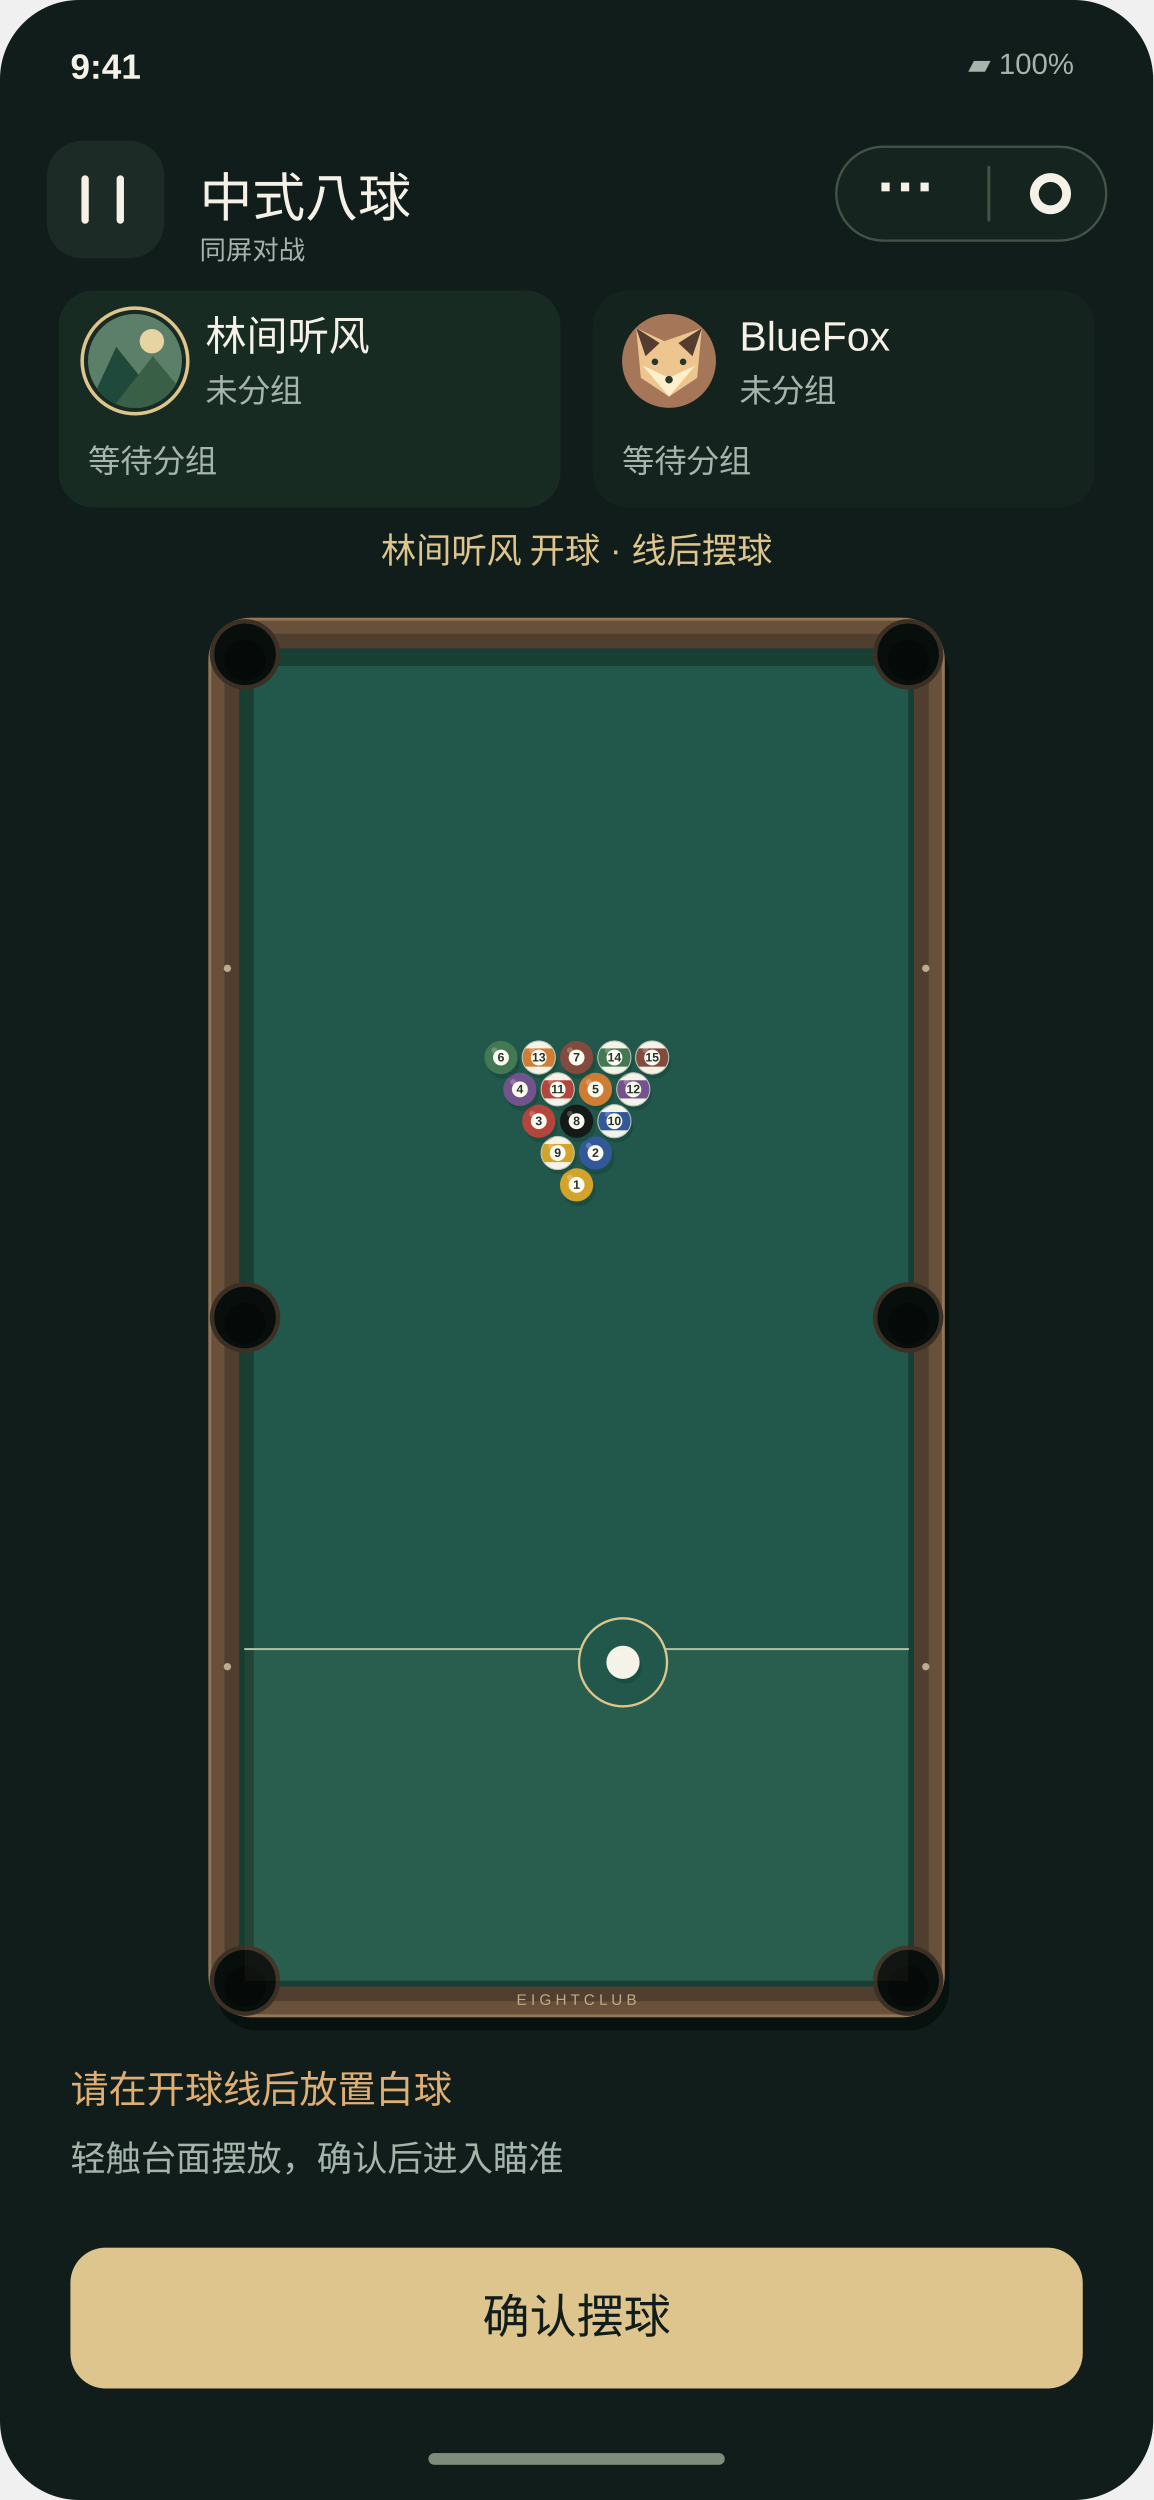
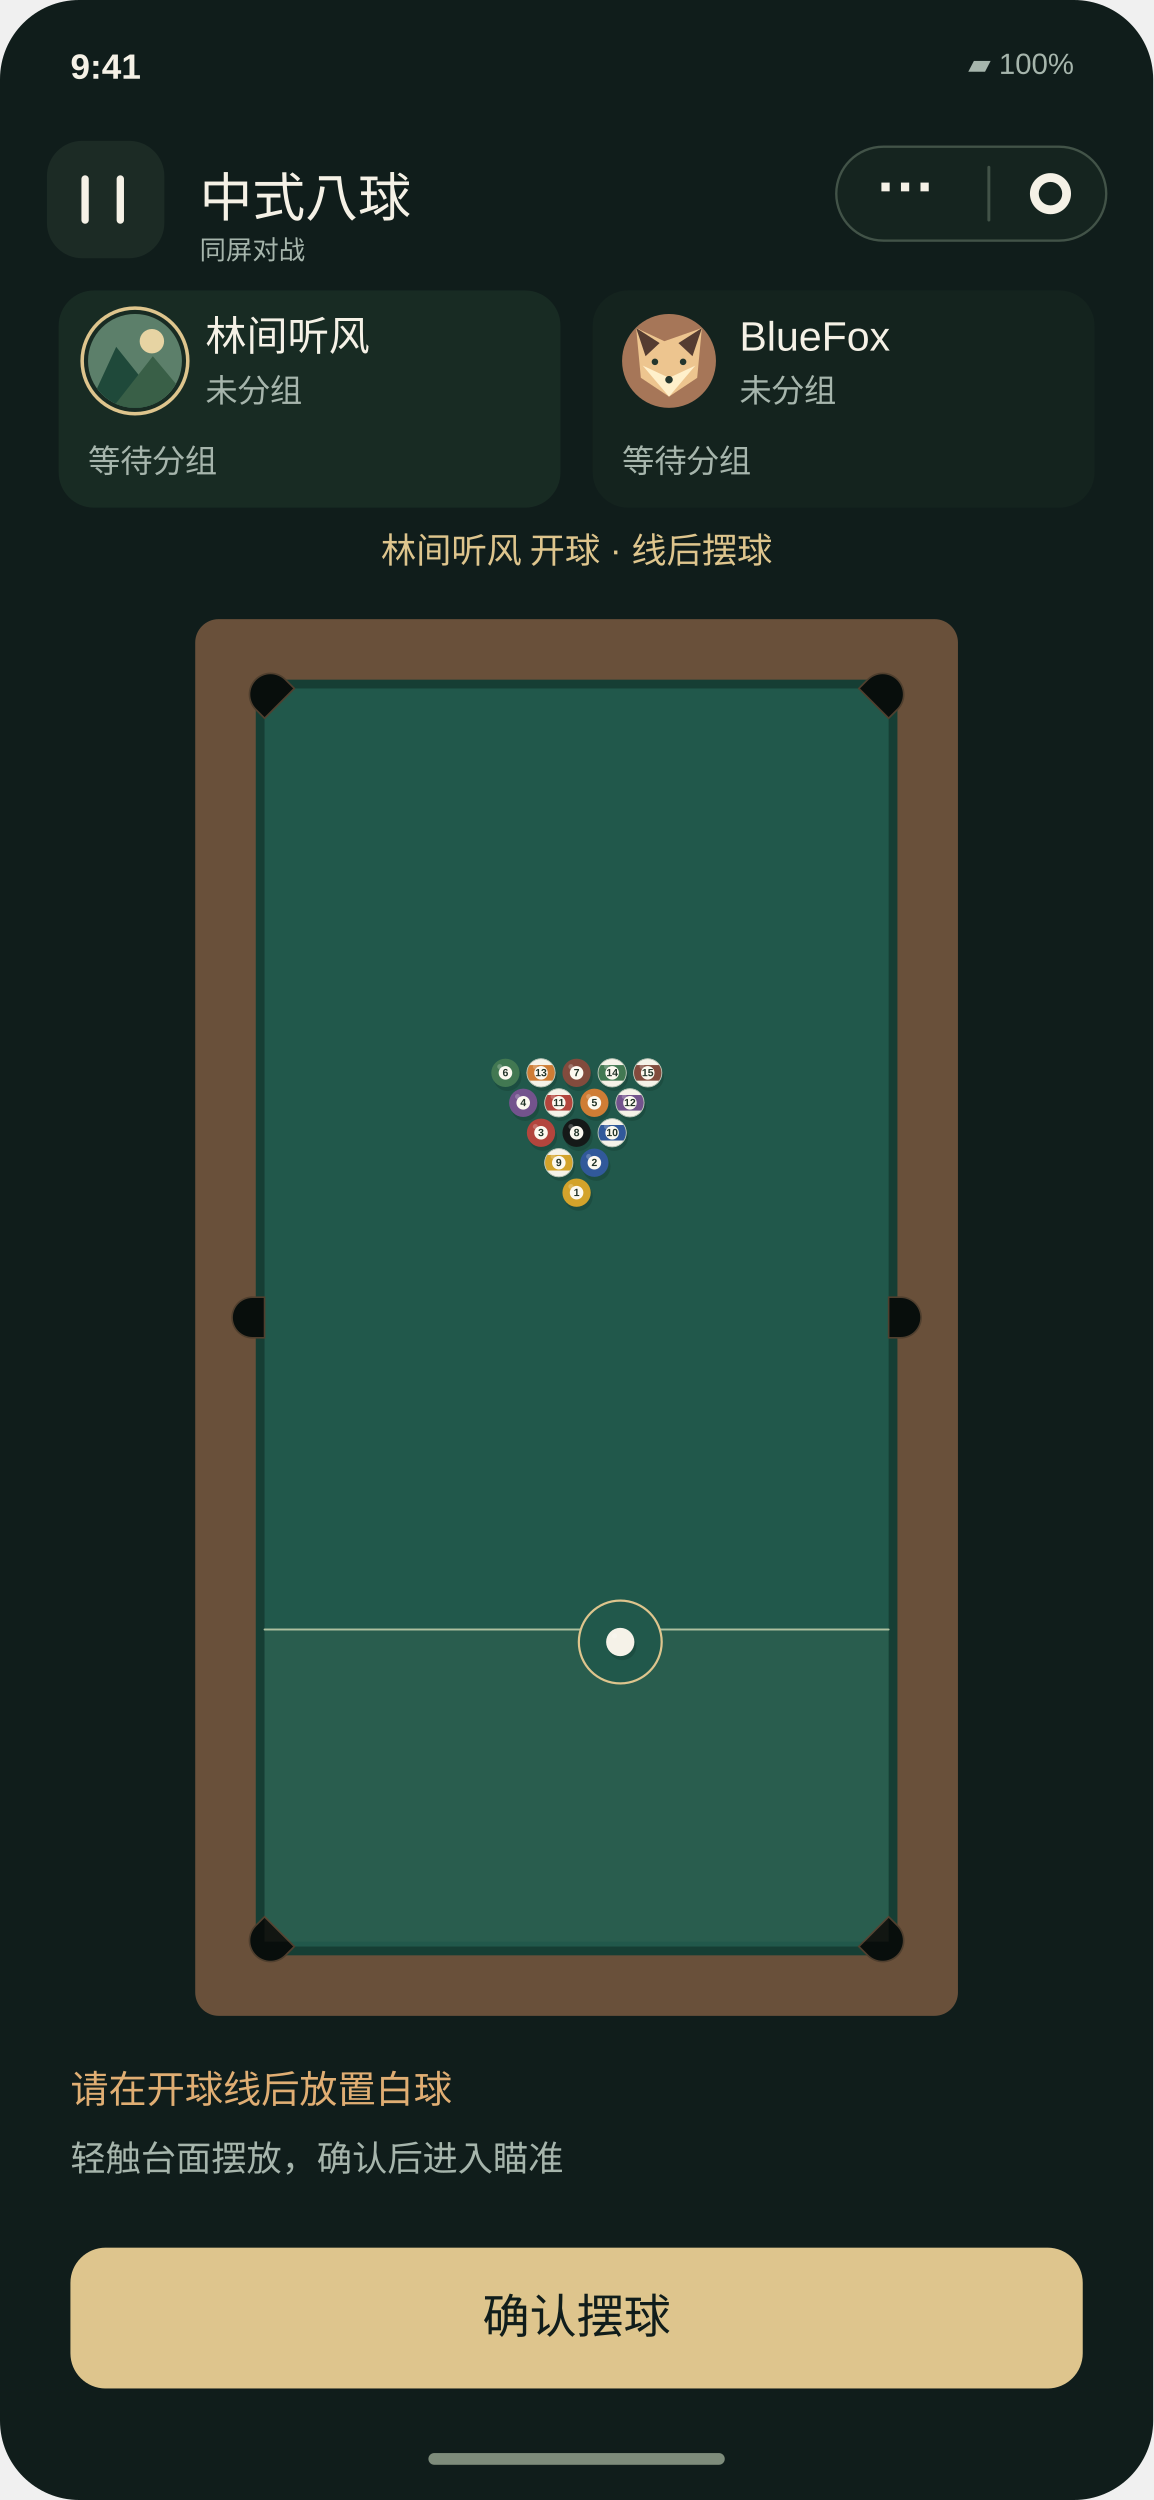
- <svg xmlns="http://www.w3.org/2000/svg" width="393" height="852" viewBox="0 0 393 852">
+ <svg xmlns="http://www.w3.org/2000/svg" width="393" height="852" viewBox="0 0 393 852" data-design-version="1.12" data-pocket-profile="not-finalized">
  <rect x="0" y="0" width="393" height="852" rx="27" fill="#101D1B" stroke="none" stroke-width="1" opacity="1" />
  <text x="24" y="26.84" text-anchor="start" font-family="Arial Unicode MS,PingFang SC,Arial,sans-serif" font-size="12" fill="#F5F1E6" font-weight="700">9:41</text>
  <text x="366" y="25.2" text-anchor="end" font-family="Arial Unicode MS,PingFang SC,Arial,sans-serif" font-size="10" fill="#A6B5AC" font-weight="400">▰  100%</text>
  <rect x="16" y="48" width="40" height="40" rx="12" fill="#1C2B25" stroke="none" stroke-width="1" opacity="1" />
  <line x1="29" y1="61" x2="29" y2="75" stroke="#F5F1E6" stroke-width="2.5" stroke-linecap="round" stroke-linejoin="round" />
  <line x1="41" y1="61" x2="41" y2="75" stroke="#F5F1E6" stroke-width="2.5" stroke-linecap="round" stroke-linejoin="round" />
  <text x="68" y="73.76" text-anchor="start" font-family="Arial Unicode MS,PingFang SC,Arial,sans-serif" font-size="18" fill="#F5F1E6" font-weight="400">中式八球</text>
  <text x="68" y="88.38" text-anchor="start" font-family="Arial Unicode MS,PingFang SC,Arial,sans-serif" font-size="9" fill="#A6B5AC" font-weight="400">同屏对战</text>
  <rect x="285" y="50" width="92" height="32" rx="16" fill="#15241F" stroke="#425348" stroke-width="0.8" opacity="1" />
  <text x="309" y="70.4" text-anchor="middle" font-family="Arial Unicode MS,PingFang SC,Arial,sans-serif" font-size="20" fill="#F5F1E6" font-weight="700">···</text>
  <line x1="337" y1="57" x2="337" y2="75" stroke="#425348" stroke-width="1" stroke-linecap="round" stroke-linejoin="round" />
  <circle cx="358" cy="66" r="7" fill="#F5F1E6" stroke="none" stroke-width="1" opacity="1" />
  <circle cx="358" cy="66" r="4" fill="#15241F" stroke="none" stroke-width="1" opacity="1" />
  <rect x="20" y="99" width="171" height="74" rx="12" fill="#182B23" stroke="none" stroke-width="1" opacity="1" />
  <circle cx="46.0" cy="123.0" r="16.0" fill="#5C7F6A" stroke="none" stroke-width="1" opacity="1" />
  <defs>
    <clipPath id="circleclip15">
      <circle cx="46.0" cy="123.0" r="16.0" />
    </clipPath>
  </defs>
  <g clip-path="url(#circleclip15)">
    <circle cx="51.76" cy="116.28" r="4.16" fill="#E7D4A3" stroke="none" stroke-width="1" opacity="1" />
    <polygon points="30,139 39.6,118.2 56.24,139" fill="#1F493A" />
    <polygon points="38.32,139 52.08,121.4 66.8,139" fill="#395F47" />
  </g>
  <circle cx="46.0" cy="123.0" r="18.0" fill="none" stroke="#DEC58D" stroke-width="1.2" />
  <text x="70" y="119.48" text-anchor="start" font-family="Arial Unicode MS,PingFang SC,Arial,sans-serif" font-size="14" fill="#F5F1E6" font-weight="400">林间听风</text>
  <text x="70" y="137.02" text-anchor="start" font-family="Arial Unicode MS,PingFang SC,Arial,sans-serif" font-size="11" fill="#A6B5AC" font-weight="400">未分组</text>
  <text x="30" y="161.02" text-anchor="start" font-family="Arial Unicode MS,PingFang SC,Arial,sans-serif" font-size="11" fill="#A6B5AC" font-weight="400">等待分组</text>
  <rect x="202" y="99" width="171" height="74" rx="12" fill="#14231E" stroke="none" stroke-width="1" opacity="1" />
  <circle cx="228.0" cy="123.0" r="16.0" fill="#A67658" stroke="none" stroke-width="1" opacity="1" />
  <defs>
    <clipPath id="circleclip26">
      <circle cx="228.0" cy="123.0" r="16.0" />
    </clipPath>
  </defs>
  <g clip-path="url(#circleclip26)">
    <polygon points="216.8,111.8 226.4,116.28 239.2,111.8 237.6,128.76 228.0,135.16 218.4,128.76" fill="#EDC58F" />
    <polygon points="216.8,111.8 224.8,116.92 220.0,121.4" fill="#553C31" />
    <polygon points="239.2,111.8 231.2,116.92 236.0,121.4" fill="#553C31" />
    <polygon points="219.04,124.6 228.0,128.76 236.96,124.6 228.0,135.16" fill="#FFF0CB" />
    <circle cx="223.2" cy="123.32" r="1.12" fill="#24362D" stroke="none" stroke-width="1" opacity="1" />
    <circle cx="232.8" cy="123.32" r="1.12" fill="#24362D" stroke="none" stroke-width="1" opacity="1" />
    <circle cx="228.0" cy="129.4" r="1.28" fill="#24362D" stroke="none" stroke-width="1" opacity="1" />
  </g>
  <text x="252" y="119.48" text-anchor="start" font-family="Arial Unicode MS,PingFang SC,Arial,sans-serif" font-size="14" fill="#F5F1E6" font-weight="400">BlueFox</text>
  <text x="252" y="137.02" text-anchor="start" font-family="Arial Unicode MS,PingFang SC,Arial,sans-serif" font-size="11" fill="#A6B5AC" font-weight="400">未分组</text>
  <text x="212" y="161.02" text-anchor="start" font-family="Arial Unicode MS,PingFang SC,Arial,sans-serif" font-size="11" fill="#A6B5AC" font-weight="400">等待分组</text>
  <text x="196.5" y="191.84" text-anchor="middle" font-family="Arial Unicode MS,PingFang SC,Arial,sans-serif" font-size="12" fill="#DEC58D" font-weight="400">林间听风 开球 · 线后摆球</text>
-   <rect x="73.5" y="216" width="250" height="476" rx="14" fill="#07110D" stroke="none" stroke-width="1" opacity="1" />
-   <rect x="71.5" y="211" width="250" height="476" rx="14" fill="#69503A" stroke="#927657" stroke-width="1" opacity="1" />
-   <rect x="76.5" y="216" width="240" height="466" rx="10" fill="#503F2E" stroke="none" stroke-width="1" opacity="1" />
-   <rect x="81.5" y="221" width="230" height="456" rx="6" fill="#163E34" stroke="none" stroke-width="1" opacity="1" />
-   <rect x="83.5" y="223" width="226" height="452" rx="0" fill="#21584B" stroke="none" stroke-width="1" opacity="1" />
-   <rect x="83.5" y="223" width="226" height="4" rx="0" fill="#193F32" stroke="none" stroke-width="1" opacity="1" />
-   <rect x="83.5" y="223" width="3" height="452" rx="0" fill="#193F32" stroke="none" stroke-width="1" opacity="1" />
-   <circle cx="77.5" cy="330" r="1.25" fill="#BAAC8C" stroke="none" stroke-width="1" opacity="1" />
-   <circle cx="77.5" cy="568" r="1.25" fill="#BAAC8C" stroke="none" stroke-width="1" opacity="1" />
-   <circle cx="315.5" cy="330" r="1.25" fill="#BAAC8C" stroke="none" stroke-width="1" opacity="1" />
-   <circle cx="315.5" cy="568" r="1.25" fill="#BAAC8C" stroke="none" stroke-width="1" opacity="1" />
-   <text x="196.5" y="683.264" text-anchor="middle" font-family="Arial Unicode MS,PingFang SC,Arial,sans-serif" font-size="5.2" fill="#C0AB86" font-weight="400">E I G H T   C L U B</text>
-   <circle cx="83.5" cy="223" r="12" fill="#3C3024" stroke="none" stroke-width="1" opacity="1" />
-   <circle cx="83.5" cy="223" r="10.5" fill="#080E0C" stroke="none" stroke-width="1" opacity="1" />
-   <circle cx="83.5" cy="225" r="7" fill="#050907" stroke="none" stroke-width="1" opacity="1" />
-   <circle cx="309.5" cy="223" r="12" fill="#3C3024" stroke="none" stroke-width="1" opacity="1" />
-   <circle cx="309.5" cy="223" r="10.5" fill="#080E0C" stroke="none" stroke-width="1" opacity="1" />
-   <circle cx="309.5" cy="225" r="7" fill="#050907" stroke="none" stroke-width="1" opacity="1" />
-   <circle cx="83.5" cy="449.0" r="12" fill="#3C3024" stroke="none" stroke-width="1" opacity="1" />
-   <circle cx="83.5" cy="449.0" r="10.5" fill="#080E0C" stroke="none" stroke-width="1" opacity="1" />
-   <circle cx="83.5" cy="451.0" r="7" fill="#050907" stroke="none" stroke-width="1" opacity="1" />
-   <circle cx="309.5" cy="449.0" r="12" fill="#3C3024" stroke="none" stroke-width="1" opacity="1" />
-   <circle cx="309.5" cy="449.0" r="10.5" fill="#080E0C" stroke="none" stroke-width="1" opacity="1" />
-   <circle cx="309.5" cy="451.0" r="7" fill="#050907" stroke="none" stroke-width="1" opacity="1" />
-   <circle cx="83.5" cy="675" r="12" fill="#3C3024" stroke="none" stroke-width="1" opacity="1" />
-   <circle cx="83.5" cy="675" r="10.5" fill="#080E0C" stroke="none" stroke-width="1" opacity="1" />
-   <circle cx="83.5" cy="677" r="7" fill="#050907" stroke="none" stroke-width="1" opacity="1" />
-   <circle cx="309.5" cy="675" r="12" fill="#3C3024" stroke="none" stroke-width="1" opacity="1" />
-   <circle cx="309.5" cy="675" r="10.5" fill="#080E0C" stroke="none" stroke-width="1" opacity="1" />
-   <circle cx="309.5" cy="677" r="7" fill="#050907" stroke="none" stroke-width="1" opacity="1" />
-   <line x1="83.5" y1="562.0" x2="309.5" y2="562.0" stroke="#ADC1A0" stroke-width="0.7" stroke-linecap="round" stroke-linejoin="round" />
-   <rect x="83.5" y="562.0" width="226" height="113.0" rx="0" fill="#DEC58D" stroke="none" stroke-width="1" opacity="0.05" />
-   <circle cx="197.3" cy="405.4" r="5.65" fill="#09261B" stroke="none" stroke-width="1" opacity="0.22" />
-   <circle cx="196.5" cy="403.8" r="5.65" fill="#D3A32B" stroke="none" stroke-width="1" opacity="1" />
-   <circle cx="196.5" cy="403.8" r="2.712" fill="#FCF9F0" stroke="none" stroke-width="1" opacity="1" />
-   <text x="196.5" y="405.138" text-anchor="middle" font-family="Arial Unicode MS,PingFang SC,Arial,sans-serif" font-size="4.181" fill="#223328" font-weight="700">1</text>
-   <circle cx="194.24" cy="401.314" r="1.017" fill="#FFFFFF" stroke="none" stroke-width="1" opacity="0.22" />
-   <circle cx="190.859" cy="394.552" r="5.65" fill="#09261B" stroke="none" stroke-width="1" opacity="0.22" />
-   <circle cx="190.059" cy="392.952" r="5.65" fill="#F5F2E8" stroke="none" stroke-width="1" opacity="1" />
-   <defs>
-     <clipPath id="circleclip78">
-       <circle cx="190.059" cy="392.952" r="5.65" />
-     </clipPath>
-   </defs>
-   <g clip-path="url(#circleclip78)">
-     <polygon points="184.126,389.844 195.992,389.844 195.992,396.06 184.126,396.06" fill="#D3A32B" />
-   </g>
-   <circle cx="190.059" cy="392.952" r="5.65" fill="none" stroke="#B9C3B5" stroke-width="0.35" />
-   <circle cx="190.059" cy="392.952" r="2.712" fill="#FCF9F0" stroke="none" stroke-width="1" opacity="1" />
-   <text x="190.059" y="394.29" text-anchor="middle" font-family="Arial Unicode MS,PingFang SC,Arial,sans-serif" font-size="4.181" fill="#223328" font-weight="700">9</text>
-   <circle cx="187.799" cy="390.466" r="1.017" fill="#FFFFFF" stroke="none" stroke-width="1" opacity="0.22" />
-   <circle cx="203.741" cy="394.552" r="5.65" fill="#09261B" stroke="none" stroke-width="1" opacity="0.22" />
-   <circle cx="202.941" cy="392.952" r="5.65" fill="#31599A" stroke="none" stroke-width="1" opacity="1" />
-   <circle cx="202.941" cy="392.952" r="2.712" fill="#FCF9F0" stroke="none" stroke-width="1" opacity="1" />
-   <text x="202.941" y="394.29" text-anchor="middle" font-family="Arial Unicode MS,PingFang SC,Arial,sans-serif" font-size="4.181" fill="#223328" font-weight="700">2</text>
-   <circle cx="200.681" cy="390.466" r="1.017" fill="#FFFFFF" stroke="none" stroke-width="1" opacity="0.22" />
-   <circle cx="184.418" cy="383.704" r="5.65" fill="#09261B" stroke="none" stroke-width="1" opacity="0.22" />
-   <circle cx="183.618" cy="382.104" r="5.65" fill="#B3453D" stroke="none" stroke-width="1" opacity="1" />
-   <circle cx="183.618" cy="382.104" r="2.712" fill="#FCF9F0" stroke="none" stroke-width="1" opacity="1" />
-   <text x="183.618" y="383.442" text-anchor="middle" font-family="Arial Unicode MS,PingFang SC,Arial,sans-serif" font-size="4.181" fill="#223328" font-weight="700">3</text>
-   <circle cx="181.358" cy="379.618" r="1.017" fill="#FFFFFF" stroke="none" stroke-width="1" opacity="0.22" />
-   <circle cx="197.3" cy="383.704" r="5.65" fill="#09261B" stroke="none" stroke-width="1" opacity="0.22" />
-   <circle cx="196.5" cy="382.104" r="5.65" fill="#151918" stroke="none" stroke-width="1" opacity="1" />
-   <circle cx="196.5" cy="382.104" r="2.712" fill="#FCF9F0" stroke="none" stroke-width="1" opacity="1" />
-   <text x="196.5" y="383.442" text-anchor="middle" font-family="Arial Unicode MS,PingFang SC,Arial,sans-serif" font-size="4.181" fill="#223328" font-weight="700">8</text>
-   <circle cx="194.24" cy="379.618" r="1.017" fill="#FFFFFF" stroke="none" stroke-width="1" opacity="0.22" />
-   <circle cx="210.182" cy="383.704" r="5.65" fill="#09261B" stroke="none" stroke-width="1" opacity="0.22" />
-   <circle cx="209.382" cy="382.104" r="5.65" fill="#F5F2E8" stroke="none" stroke-width="1" opacity="1" />
-   <defs>
-     <clipPath id="circleclip102">
-       <circle cx="209.382" cy="382.104" r="5.65" />
-     </clipPath>
-   </defs>
-   <g clip-path="url(#circleclip102)">
-     <polygon points="203.45,378.997 215.315,378.997 215.315,385.212 203.45,385.212" fill="#31599A" />
-   </g>
-   <circle cx="209.382" cy="382.104" r="5.65" fill="none" stroke="#B9C3B5" stroke-width="0.35" />
-   <circle cx="209.382" cy="382.104" r="2.712" fill="#FCF9F0" stroke="none" stroke-width="1" opacity="1" />
-   <text x="209.382" y="383.442" text-anchor="middle" font-family="Arial Unicode MS,PingFang SC,Arial,sans-serif" font-size="4.181" fill="#223328" font-weight="700">10</text>
-   <circle cx="207.122" cy="379.618" r="1.017" fill="#FFFFFF" stroke="none" stroke-width="1" opacity="0.22" />
-   <circle cx="177.977" cy="372.856" r="5.65" fill="#09261B" stroke="none" stroke-width="1" opacity="0.22" />
-   <circle cx="177.177" cy="371.256" r="5.65" fill="#73538D" stroke="none" stroke-width="1" opacity="1" />
-   <circle cx="177.177" cy="371.256" r="2.712" fill="#FCF9F0" stroke="none" stroke-width="1" opacity="1" />
-   <text x="177.177" y="372.594" text-anchor="middle" font-family="Arial Unicode MS,PingFang SC,Arial,sans-serif" font-size="4.181" fill="#223328" font-weight="700">4</text>
-   <circle cx="174.917" cy="368.77" r="1.017" fill="#FFFFFF" stroke="none" stroke-width="1" opacity="0.22" />
-   <circle cx="190.859" cy="372.856" r="5.65" fill="#09261B" stroke="none" stroke-width="1" opacity="0.22" />
-   <circle cx="190.059" cy="371.256" r="5.65" fill="#F5F2E8" stroke="none" stroke-width="1" opacity="1" />
-   <defs>
-     <clipPath id="circleclip116">
-       <circle cx="190.059" cy="371.256" r="5.65" />
-     </clipPath>
-   </defs>
-   <g clip-path="url(#circleclip116)">
-     <polygon points="184.126,368.148 195.992,368.148 195.992,374.363 184.126,374.363" fill="#B3453D" />
-   </g>
-   <circle cx="190.059" cy="371.256" r="5.65" fill="none" stroke="#B9C3B5" stroke-width="0.35" />
-   <circle cx="190.059" cy="371.256" r="2.712" fill="#FCF9F0" stroke="none" stroke-width="1" opacity="1" />
-   <text x="190.059" y="372.594" text-anchor="middle" font-family="Arial Unicode MS,PingFang SC,Arial,sans-serif" font-size="4.181" fill="#223328" font-weight="700">11</text>
-   <circle cx="187.799" cy="368.77" r="1.017" fill="#FFFFFF" stroke="none" stroke-width="1" opacity="0.22" />
-   <circle cx="203.741" cy="372.856" r="5.65" fill="#09261B" stroke="none" stroke-width="1" opacity="0.22" />
-   <circle cx="202.941" cy="371.256" r="5.65" fill="#CF7D35" stroke="none" stroke-width="1" opacity="1" />
-   <circle cx="202.941" cy="371.256" r="2.712" fill="#FCF9F0" stroke="none" stroke-width="1" opacity="1" />
-   <text x="202.941" y="372.594" text-anchor="middle" font-family="Arial Unicode MS,PingFang SC,Arial,sans-serif" font-size="4.181" fill="#223328" font-weight="700">5</text>
-   <circle cx="200.681" cy="368.77" r="1.017" fill="#FFFFFF" stroke="none" stroke-width="1" opacity="0.22" />
-   <circle cx="216.623" cy="372.856" r="5.65" fill="#09261B" stroke="none" stroke-width="1" opacity="0.22" />
-   <circle cx="215.823" cy="371.256" r="5.65" fill="#F5F2E8" stroke="none" stroke-width="1" opacity="1" />
-   <defs>
-     <clipPath id="circleclip130">
-       <circle cx="215.823" cy="371.256" r="5.65" />
-     </clipPath>
-   </defs>
-   <g clip-path="url(#circleclip130)">
-     <polygon points="209.891,368.148 221.756,368.148 221.756,374.363 209.891,374.363" fill="#73538D" />
-   </g>
-   <circle cx="215.823" cy="371.256" r="5.65" fill="none" stroke="#B9C3B5" stroke-width="0.35" />
-   <circle cx="215.823" cy="371.256" r="2.712" fill="#FCF9F0" stroke="none" stroke-width="1" opacity="1" />
-   <text x="215.823" y="372.594" text-anchor="middle" font-family="Arial Unicode MS,PingFang SC,Arial,sans-serif" font-size="4.181" fill="#223328" font-weight="700">12</text>
-   <circle cx="213.563" cy="368.77" r="1.017" fill="#FFFFFF" stroke="none" stroke-width="1" opacity="0.22" />
-   <circle cx="171.536" cy="362.008" r="5.65" fill="#09261B" stroke="none" stroke-width="1" opacity="0.22" />
-   <circle cx="170.736" cy="360.408" r="5.65" fill="#427852" stroke="none" stroke-width="1" opacity="1" />
-   <circle cx="170.736" cy="360.408" r="2.712" fill="#FCF9F0" stroke="none" stroke-width="1" opacity="1" />
-   <text x="170.736" y="361.746" text-anchor="middle" font-family="Arial Unicode MS,PingFang SC,Arial,sans-serif" font-size="4.181" fill="#223328" font-weight="700">6</text>
-   <circle cx="168.476" cy="357.922" r="1.017" fill="#FFFFFF" stroke="none" stroke-width="1" opacity="0.22" />
-   <circle cx="184.418" cy="362.008" r="5.65" fill="#09261B" stroke="none" stroke-width="1" opacity="0.22" />
-   <circle cx="183.618" cy="360.408" r="5.65" fill="#F5F2E8" stroke="none" stroke-width="1" opacity="1" />
-   <defs>
-     <clipPath id="circleclip144">
-       <circle cx="183.618" cy="360.408" r="5.65" />
-     </clipPath>
-   </defs>
-   <g clip-path="url(#circleclip144)">
-     <polygon points="177.685,357.3 189.55,357.3 189.55,363.516 177.685,363.516" fill="#CF7D35" />
-   </g>
-   <circle cx="183.618" cy="360.408" r="5.65" fill="none" stroke="#B9C3B5" stroke-width="0.35" />
-   <circle cx="183.618" cy="360.408" r="2.712" fill="#FCF9F0" stroke="none" stroke-width="1" opacity="1" />
-   <text x="183.618" y="361.746" text-anchor="middle" font-family="Arial Unicode MS,PingFang SC,Arial,sans-serif" font-size="4.181" fill="#223328" font-weight="700">13</text>
-   <circle cx="181.358" cy="357.922" r="1.017" fill="#FFFFFF" stroke="none" stroke-width="1" opacity="0.22" />
-   <circle cx="197.3" cy="362.008" r="5.65" fill="#09261B" stroke="none" stroke-width="1" opacity="0.22" />
-   <circle cx="196.5" cy="360.408" r="5.65" fill="#824B3D" stroke="none" stroke-width="1" opacity="1" />
-   <circle cx="196.5" cy="360.408" r="2.712" fill="#FCF9F0" stroke="none" stroke-width="1" opacity="1" />
-   <text x="196.5" y="361.746" text-anchor="middle" font-family="Arial Unicode MS,PingFang SC,Arial,sans-serif" font-size="4.181" fill="#223328" font-weight="700">7</text>
-   <circle cx="194.24" cy="357.922" r="1.017" fill="#FFFFFF" stroke="none" stroke-width="1" opacity="0.22" />
-   <circle cx="210.182" cy="362.008" r="5.65" fill="#09261B" stroke="none" stroke-width="1" opacity="0.22" />
-   <circle cx="209.382" cy="360.408" r="5.65" fill="#F5F2E8" stroke="none" stroke-width="1" opacity="1" />
-   <defs>
-     <clipPath id="circleclip158">
-       <circle cx="209.382" cy="360.408" r="5.65" />
-     </clipPath>
-   </defs>
-   <g clip-path="url(#circleclip158)">
-     <polygon points="203.45,357.3 215.315,357.3 215.315,363.516 203.45,363.516" fill="#427852" />
-   </g>
-   <circle cx="209.382" cy="360.408" r="5.65" fill="none" stroke="#B9C3B5" stroke-width="0.35" />
-   <circle cx="209.382" cy="360.408" r="2.712" fill="#FCF9F0" stroke="none" stroke-width="1" opacity="1" />
-   <text x="209.382" y="361.746" text-anchor="middle" font-family="Arial Unicode MS,PingFang SC,Arial,sans-serif" font-size="4.181" fill="#223328" font-weight="700">14</text>
-   <circle cx="207.122" cy="357.922" r="1.017" fill="#FFFFFF" stroke="none" stroke-width="1" opacity="0.22" />
-   <circle cx="223.064" cy="362.008" r="5.65" fill="#09261B" stroke="none" stroke-width="1" opacity="0.22" />
-   <circle cx="222.264" cy="360.408" r="5.65" fill="#F5F2E8" stroke="none" stroke-width="1" opacity="1" />
-   <defs>
-     <clipPath id="circleclip167">
-       <circle cx="222.264" cy="360.408" r="5.65" />
-     </clipPath>
-   </defs>
-   <g clip-path="url(#circleclip167)">
-     <polygon points="216.332,357.3 228.197,357.3 228.197,363.516 216.332,363.516" fill="#824B3D" />
-   </g>
-   <circle cx="222.264" cy="360.408" r="5.65" fill="none" stroke="#B9C3B5" stroke-width="0.35" />
-   <circle cx="222.264" cy="360.408" r="2.712" fill="#FCF9F0" stroke="none" stroke-width="1" opacity="1" />
-   <text x="222.264" y="361.746" text-anchor="middle" font-family="Arial Unicode MS,PingFang SC,Arial,sans-serif" font-size="4.181" fill="#223328" font-weight="700">15</text>
-   <circle cx="220.004" cy="357.922" r="1.017" fill="#FFFFFF" stroke="none" stroke-width="1" opacity="0.22" />
-   <circle cx="212.32" cy="566.52" r="15" fill="#21584B" stroke="#DEC58D" stroke-width="0.8" opacity="1" />
-   <circle cx="213.12" cy="568.12" r="5.65" fill="#09261B" stroke="none" stroke-width="1" opacity="0.22" />
-   <circle cx="212.32" cy="566.52" r="5.65" fill="#F5F2E8" stroke="none" stroke-width="1" opacity="1" />
-   <circle cx="210.06" cy="564.034" r="1.017" fill="#FFFFFF" stroke="none" stroke-width="1" opacity="0.22" />
+   <g data-table-reference="JOY Q8 Pro" data-pocket-status="candidate-mouth-width-unverified-rear-profile">
+     <rect x="66.528" y="211.0" width="259.943" height="476.0" rx="8" fill="#69503A" />
+     <rect x="87.16" y="231.631" width="218.681" height="434.738" rx="3" fill="#163E34" />
+     <rect x="90.16" y="234.631" width="212.681" height="428.738" fill="#21584B" />
+     <path data-role="pocket-visual-prototype" d="M 100.305,234.631 L 97.261,231.588 L 96.74,231.115 L 96.174,230.695 L 95.57,230.334 L 94.934,230.033 L 94.271,229.795 L 93.588,229.624 L 92.892,229.521 L 92.189,229.486 L 91.485,229.521 L 90.789,229.624 L 90.106,229.795 L 89.443,230.033 L 88.807,230.334 L 88.203,230.695 L 87.638,231.115 L 87.116,231.588 L 86.643,232.109 L 86.224,232.675 L 85.862,233.279 L 85.561,233.915 L 85.324,234.578 L 85.153,235.261 L 85.049,235.957 L 85.015,236.66 L 85.049,237.363 L 85.153,238.06 L 85.324,238.743 L 85.561,239.406 L 85.862,240.042 L 86.224,240.646 L 86.643,241.211 L 87.116,241.733 L 90.16,244.776 Z" fill="#080E0C" stroke="#503F2E" stroke-width="0.574" />
+     <path data-role="pocket-visual-prototype" d="M 90.16,442.079 L 86.007,442.079 L 85.329,442.113 L 84.657,442.212 L 83.998,442.377 L 83.359,442.606 L 82.745,442.897 L 82.162,443.246 L 81.617,443.65 L 81.114,444.106 L 80.658,444.61 L 80.253,445.155 L 79.904,445.738 L 79.613,446.352 L 79.385,446.991 L 79.22,447.65 L 79.12,448.322 L 79.087,449 L 79.12,449.678 L 79.22,450.35 L 79.385,451.009 L 79.613,451.648 L 79.904,452.262 L 80.253,452.845 L 80.658,453.39 L 81.114,453.894 L 81.617,454.35 L 82.162,454.754 L 82.745,455.103 L 83.359,455.394 L 83.998,455.623 L 84.657,455.788 L 85.329,455.887 L 86.007,455.921 L 90.16,455.921 Z" fill="#080E0C" stroke="#503F2E" stroke-width="0.554" />
+     <path data-role="pocket-visual-prototype" d="M 90.16,653.224 L 87.116,656.267 L 86.643,656.789 L 86.224,657.354 L 85.862,657.958 L 85.561,658.594 L 85.324,659.257 L 85.153,659.94 L 85.049,660.637 L 85.015,661.34 L 85.049,662.043 L 85.153,662.739 L 85.324,663.422 L 85.561,664.085 L 85.862,664.721 L 86.224,665.325 L 86.643,665.891 L 87.116,666.412 L 87.638,666.885 L 88.203,667.305 L 88.807,667.666 L 89.443,667.967 L 90.106,668.205 L 90.789,668.376 L 91.485,668.479 L 92.189,668.514 L 92.892,668.479 L 93.588,668.376 L 94.271,668.205 L 94.934,667.967 L 95.57,667.666 L 96.174,667.305 L 96.74,666.885 L 97.261,666.412 L 100.305,663.369 Z" fill="#080E0C" stroke="#503F2E" stroke-width="0.574" />
+     <path data-role="pocket-visual-prototype" d="M 302.84,244.776 L 305.884,241.733 L 306.357,241.211 L 306.776,240.646 L 307.138,240.042 L 307.439,239.406 L 307.676,238.743 L 307.847,238.06 L 307.951,237.363 L 307.985,236.66 L 307.951,235.957 L 307.847,235.261 L 307.676,234.578 L 307.439,233.915 L 307.138,233.279 L 306.776,232.675 L 306.357,232.109 L 305.884,231.588 L 305.362,231.115 L 304.797,230.695 L 304.193,230.334 L 303.557,230.033 L 302.894,229.795 L 302.211,229.624 L 301.515,229.521 L 300.811,229.486 L 300.108,229.521 L 299.412,229.624 L 298.729,229.795 L 298.066,230.033 L 297.43,230.334 L 296.826,230.695 L 296.26,231.115 L 295.739,231.588 L 292.695,234.631 Z" fill="#080E0C" stroke="#503F2E" stroke-width="0.574" />
+     <path data-role="pocket-visual-prototype" d="M 302.84,455.921 L 306.993,455.921 L 307.671,455.887 L 308.343,455.788 L 309.002,455.623 L 309.641,455.394 L 310.255,455.103 L 310.838,454.754 L 311.383,454.35 L 311.886,453.894 L 312.342,453.39 L 312.747,452.845 L 313.096,452.262 L 313.387,451.648 L 313.615,451.009 L 313.78,450.35 L 313.88,449.678 L 313.913,449 L 313.88,448.322 L 313.78,447.65 L 313.615,446.991 L 313.387,446.352 L 313.096,445.738 L 312.747,445.155 L 312.342,444.61 L 311.886,444.106 L 311.383,443.65 L 310.838,443.246 L 310.255,442.897 L 309.641,442.606 L 309.002,442.377 L 308.343,442.212 L 307.671,442.113 L 306.993,442.079 L 302.84,442.079 Z" fill="#080E0C" stroke="#503F2E" stroke-width="0.554" />
+     <path data-role="pocket-visual-prototype" d="M 292.695,663.369 L 295.739,666.412 L 296.26,666.885 L 296.826,667.305 L 297.43,667.666 L 298.066,667.967 L 298.729,668.205 L 299.412,668.376 L 300.108,668.479 L 300.811,668.514 L 301.515,668.479 L 302.211,668.376 L 302.894,668.205 L 303.557,667.967 L 304.193,667.666 L 304.797,667.305 L 305.362,666.885 L 305.884,666.412 L 306.357,665.891 L 306.776,665.325 L 307.138,664.721 L 307.439,664.085 L 307.676,663.422 L 307.847,662.739 L 307.951,662.043 L 307.985,661.34 L 307.951,660.637 L 307.847,659.94 L 307.676,659.257 L 307.439,658.594 L 307.138,657.958 L 306.776,657.354 L 306.357,656.789 L 305.884,656.267 L 302.84,653.224 Z" fill="#080E0C" stroke="#503F2E" stroke-width="0.574" />
+   </g>
+   <g transform="translate(11.58059 26.4615) scale(0.9410657)" data-role="state-composition-not-metrology">
+     <line x1="83.5" y1="562.0" x2="309.5" y2="562.0" stroke="#ADC1A0" stroke-width="0.7" stroke-linecap="round" stroke-linejoin="round" />
+     <rect x="83.5" y="562.0" width="226" height="113.0" rx="0" fill="#DEC58D" stroke="none" stroke-width="1" opacity="0.05" />
+     <g transform="translate(18.24643 37.49571) scale(0.9071429)" data-role="physical-ball-scale">
+       <circle cx="197.3" cy="405.4" r="5.65" fill="#09261B" stroke="none" stroke-width="1" opacity="0.22" />
+       <circle cx="196.5" cy="403.8" r="5.65" fill="#D3A32B" stroke="none" stroke-width="1" opacity="1" />
+       <circle cx="196.5" cy="403.8" r="2.712" fill="#FCF9F0" stroke="none" stroke-width="1" opacity="1" />
+       <text x="196.5" y="405.138" text-anchor="middle" font-family="Arial Unicode MS,PingFang SC,Arial,sans-serif" font-size="4.181" fill="#223328" font-weight="700">1</text>
+       <circle cx="194.24" cy="401.314" r="1.017" fill="#FFFFFF" stroke="none" stroke-width="1" opacity="0.22" />
+     </g>
+     <g transform="translate(17.64834 36.4884) scale(0.9071429)" data-role="physical-ball-scale">
+       <circle cx="190.859" cy="394.552" r="5.65" fill="#09261B" stroke="none" stroke-width="1" opacity="0.22" />
+       <circle cx="190.059" cy="392.952" r="5.65" fill="#F5F2E8" stroke="none" stroke-width="1" opacity="1" />
+       <defs>
+         <clipPath id="circleclip78">
+           <circle cx="190.059" cy="392.952" r="5.65" />
+         </clipPath>
+       </defs>
+       <g clip-path="url(#circleclip78)">
+         <polygon points="184.126,389.844 195.992,389.844 195.992,396.06 184.126,396.06" fill="#D3A32B" />
+       </g>
+       <circle cx="190.059" cy="392.952" r="5.65" fill="none" stroke="#B9C3B5" stroke-width="0.35" />
+       <circle cx="190.059" cy="392.952" r="2.712" fill="#FCF9F0" stroke="none" stroke-width="1" opacity="1" />
+       <text x="190.059" y="394.29" text-anchor="middle" font-family="Arial Unicode MS,PingFang SC,Arial,sans-serif" font-size="4.181" fill="#223328" font-weight="700">9</text>
+       <circle cx="187.799" cy="390.466" r="1.017" fill="#FFFFFF" stroke="none" stroke-width="1" opacity="0.22" />
+     </g>
+     <g transform="translate(18.84452 36.4884) scale(0.9071429)" data-role="physical-ball-scale">
+       <circle cx="203.741" cy="394.552" r="5.65" fill="#09261B" stroke="none" stroke-width="1" opacity="0.22" />
+       <circle cx="202.941" cy="392.952" r="5.65" fill="#31599A" stroke="none" stroke-width="1" opacity="1" />
+       <circle cx="202.941" cy="392.952" r="2.712" fill="#FCF9F0" stroke="none" stroke-width="1" opacity="1" />
+       <text x="202.941" y="394.29" text-anchor="middle" font-family="Arial Unicode MS,PingFang SC,Arial,sans-serif" font-size="4.181" fill="#223328" font-weight="700">2</text>
+       <circle cx="200.681" cy="390.466" r="1.017" fill="#FFFFFF" stroke="none" stroke-width="1" opacity="0.22" />
+     </g>
+     <g transform="translate(17.05024 35.48109) scale(0.9071429)" data-role="physical-ball-scale">
+       <circle cx="184.418" cy="383.704" r="5.65" fill="#09261B" stroke="none" stroke-width="1" opacity="0.22" />
+       <circle cx="183.618" cy="382.104" r="5.65" fill="#B3453D" stroke="none" stroke-width="1" opacity="1" />
+       <circle cx="183.618" cy="382.104" r="2.712" fill="#FCF9F0" stroke="none" stroke-width="1" opacity="1" />
+       <text x="183.618" y="383.442" text-anchor="middle" font-family="Arial Unicode MS,PingFang SC,Arial,sans-serif" font-size="4.181" fill="#223328" font-weight="700">3</text>
+       <circle cx="181.358" cy="379.618" r="1.017" fill="#FFFFFF" stroke="none" stroke-width="1" opacity="0.22" />
+     </g>
+     <g transform="translate(18.24643 35.48109) scale(0.9071429)" data-role="physical-ball-scale">
+       <circle cx="197.3" cy="383.704" r="5.65" fill="#09261B" stroke="none" stroke-width="1" opacity="0.22" />
+       <circle cx="196.5" cy="382.104" r="5.65" fill="#151918" stroke="none" stroke-width="1" opacity="1" />
+       <circle cx="196.5" cy="382.104" r="2.712" fill="#FCF9F0" stroke="none" stroke-width="1" opacity="1" />
+       <text x="196.5" y="383.442" text-anchor="middle" font-family="Arial Unicode MS,PingFang SC,Arial,sans-serif" font-size="4.181" fill="#223328" font-weight="700">8</text>
+       <circle cx="194.24" cy="379.618" r="1.017" fill="#FFFFFF" stroke="none" stroke-width="1" opacity="0.22" />
+     </g>
+     <g transform="translate(19.44261 35.48109) scale(0.9071429)" data-role="physical-ball-scale">
+       <circle cx="210.182" cy="383.704" r="5.65" fill="#09261B" stroke="none" stroke-width="1" opacity="0.22" />
+       <circle cx="209.382" cy="382.104" r="5.65" fill="#F5F2E8" stroke="none" stroke-width="1" opacity="1" />
+       <defs>
+         <clipPath id="circleclip102">
+           <circle cx="209.382" cy="382.104" r="5.65" />
+         </clipPath>
+       </defs>
+       <g clip-path="url(#circleclip102)">
+         <polygon points="203.45,378.997 215.315,378.997 215.315,385.212 203.45,385.212" fill="#31599A" />
+       </g>
+       <circle cx="209.382" cy="382.104" r="5.65" fill="none" stroke="#B9C3B5" stroke-width="0.35" />
+       <circle cx="209.382" cy="382.104" r="2.712" fill="#FCF9F0" stroke="none" stroke-width="1" opacity="1" />
+       <text x="209.382" y="383.442" text-anchor="middle" font-family="Arial Unicode MS,PingFang SC,Arial,sans-serif" font-size="4.181" fill="#223328" font-weight="700">10</text>
+       <circle cx="207.122" cy="379.618" r="1.017" fill="#FFFFFF" stroke="none" stroke-width="1" opacity="0.22" />
+     </g>
+     <g transform="translate(16.45215 34.47377) scale(0.9071429)" data-role="physical-ball-scale">
+       <circle cx="177.977" cy="372.856" r="5.65" fill="#09261B" stroke="none" stroke-width="1" opacity="0.22" />
+       <circle cx="177.177" cy="371.256" r="5.65" fill="#73538D" stroke="none" stroke-width="1" opacity="1" />
+       <circle cx="177.177" cy="371.256" r="2.712" fill="#FCF9F0" stroke="none" stroke-width="1" opacity="1" />
+       <text x="177.177" y="372.594" text-anchor="middle" font-family="Arial Unicode MS,PingFang SC,Arial,sans-serif" font-size="4.181" fill="#223328" font-weight="700">4</text>
+       <circle cx="174.917" cy="368.77" r="1.017" fill="#FFFFFF" stroke="none" stroke-width="1" opacity="0.22" />
+     </g>
+     <g transform="translate(17.64834 34.47377) scale(0.9071429)" data-role="physical-ball-scale">
+       <circle cx="190.859" cy="372.856" r="5.65" fill="#09261B" stroke="none" stroke-width="1" opacity="0.22" />
+       <circle cx="190.059" cy="371.256" r="5.65" fill="#F5F2E8" stroke="none" stroke-width="1" opacity="1" />
+       <defs>
+         <clipPath id="circleclip116">
+           <circle cx="190.059" cy="371.256" r="5.65" />
+         </clipPath>
+       </defs>
+       <g clip-path="url(#circleclip116)">
+         <polygon points="184.126,368.148 195.992,368.148 195.992,374.363 184.126,374.363" fill="#B3453D" />
+       </g>
+       <circle cx="190.059" cy="371.256" r="5.65" fill="none" stroke="#B9C3B5" stroke-width="0.35" />
+       <circle cx="190.059" cy="371.256" r="2.712" fill="#FCF9F0" stroke="none" stroke-width="1" opacity="1" />
+       <text x="190.059" y="372.594" text-anchor="middle" font-family="Arial Unicode MS,PingFang SC,Arial,sans-serif" font-size="4.181" fill="#223328" font-weight="700">11</text>
+       <circle cx="187.799" cy="368.77" r="1.017" fill="#FFFFFF" stroke="none" stroke-width="1" opacity="0.22" />
+     </g>
+     <g transform="translate(18.84452 34.47377) scale(0.9071429)" data-role="physical-ball-scale">
+       <circle cx="203.741" cy="372.856" r="5.65" fill="#09261B" stroke="none" stroke-width="1" opacity="0.22" />
+       <circle cx="202.941" cy="371.256" r="5.65" fill="#CF7D35" stroke="none" stroke-width="1" opacity="1" />
+       <circle cx="202.941" cy="371.256" r="2.712" fill="#FCF9F0" stroke="none" stroke-width="1" opacity="1" />
+       <text x="202.941" y="372.594" text-anchor="middle" font-family="Arial Unicode MS,PingFang SC,Arial,sans-serif" font-size="4.181" fill="#223328" font-weight="700">5</text>
+       <circle cx="200.681" cy="368.77" r="1.017" fill="#FFFFFF" stroke="none" stroke-width="1" opacity="0.22" />
+     </g>
+     <g transform="translate(20.04071 34.47377) scale(0.9071429)" data-role="physical-ball-scale">
+       <circle cx="216.623" cy="372.856" r="5.65" fill="#09261B" stroke="none" stroke-width="1" opacity="0.22" />
+       <circle cx="215.823" cy="371.256" r="5.65" fill="#F5F2E8" stroke="none" stroke-width="1" opacity="1" />
+       <defs>
+         <clipPath id="circleclip130">
+           <circle cx="215.823" cy="371.256" r="5.65" />
+         </clipPath>
+       </defs>
+       <g clip-path="url(#circleclip130)">
+         <polygon points="209.891,368.148 221.756,368.148 221.756,374.363 209.891,374.363" fill="#73538D" />
+       </g>
+       <circle cx="215.823" cy="371.256" r="5.65" fill="none" stroke="#B9C3B5" stroke-width="0.35" />
+       <circle cx="215.823" cy="371.256" r="2.712" fill="#FCF9F0" stroke="none" stroke-width="1" opacity="1" />
+       <text x="215.823" y="372.594" text-anchor="middle" font-family="Arial Unicode MS,PingFang SC,Arial,sans-serif" font-size="4.181" fill="#223328" font-weight="700">12</text>
+       <circle cx="213.563" cy="368.77" r="1.017" fill="#FFFFFF" stroke="none" stroke-width="1" opacity="0.22" />
+     </g>
+     <g transform="translate(15.85406 33.46646) scale(0.9071429)" data-role="physical-ball-scale">
+       <circle cx="171.536" cy="362.008" r="5.65" fill="#09261B" stroke="none" stroke-width="1" opacity="0.22" />
+       <circle cx="170.736" cy="360.408" r="5.65" fill="#427852" stroke="none" stroke-width="1" opacity="1" />
+       <circle cx="170.736" cy="360.408" r="2.712" fill="#FCF9F0" stroke="none" stroke-width="1" opacity="1" />
+       <text x="170.736" y="361.746" text-anchor="middle" font-family="Arial Unicode MS,PingFang SC,Arial,sans-serif" font-size="4.181" fill="#223328" font-weight="700">6</text>
+       <circle cx="168.476" cy="357.922" r="1.017" fill="#FFFFFF" stroke="none" stroke-width="1" opacity="0.22" />
+     </g>
+     <g transform="translate(17.05024 33.46646) scale(0.9071429)" data-role="physical-ball-scale">
+       <circle cx="184.418" cy="362.008" r="5.65" fill="#09261B" stroke="none" stroke-width="1" opacity="0.22" />
+       <circle cx="183.618" cy="360.408" r="5.65" fill="#F5F2E8" stroke="none" stroke-width="1" opacity="1" />
+       <defs>
+         <clipPath id="circleclip144">
+           <circle cx="183.618" cy="360.408" r="5.65" />
+         </clipPath>
+       </defs>
+       <g clip-path="url(#circleclip144)">
+         <polygon points="177.685,357.3 189.55,357.3 189.55,363.516 177.685,363.516" fill="#CF7D35" />
+       </g>
+       <circle cx="183.618" cy="360.408" r="5.65" fill="none" stroke="#B9C3B5" stroke-width="0.35" />
+       <circle cx="183.618" cy="360.408" r="2.712" fill="#FCF9F0" stroke="none" stroke-width="1" opacity="1" />
+       <text x="183.618" y="361.746" text-anchor="middle" font-family="Arial Unicode MS,PingFang SC,Arial,sans-serif" font-size="4.181" fill="#223328" font-weight="700">13</text>
+       <circle cx="181.358" cy="357.922" r="1.017" fill="#FFFFFF" stroke="none" stroke-width="1" opacity="0.22" />
+     </g>
+     <g transform="translate(18.24643 33.46646) scale(0.9071429)" data-role="physical-ball-scale">
+       <circle cx="197.3" cy="362.008" r="5.65" fill="#09261B" stroke="none" stroke-width="1" opacity="0.22" />
+       <circle cx="196.5" cy="360.408" r="5.65" fill="#824B3D" stroke="none" stroke-width="1" opacity="1" />
+       <circle cx="196.5" cy="360.408" r="2.712" fill="#FCF9F0" stroke="none" stroke-width="1" opacity="1" />
+       <text x="196.5" y="361.746" text-anchor="middle" font-family="Arial Unicode MS,PingFang SC,Arial,sans-serif" font-size="4.181" fill="#223328" font-weight="700">7</text>
+       <circle cx="194.24" cy="357.922" r="1.017" fill="#FFFFFF" stroke="none" stroke-width="1" opacity="0.22" />
+     </g>
+     <g transform="translate(19.44261 33.46646) scale(0.9071429)" data-role="physical-ball-scale">
+       <circle cx="210.182" cy="362.008" r="5.65" fill="#09261B" stroke="none" stroke-width="1" opacity="0.22" />
+       <circle cx="209.382" cy="360.408" r="5.65" fill="#F5F2E8" stroke="none" stroke-width="1" opacity="1" />
+       <defs>
+         <clipPath id="circleclip158">
+           <circle cx="209.382" cy="360.408" r="5.65" />
+         </clipPath>
+       </defs>
+       <g clip-path="url(#circleclip158)">
+         <polygon points="203.45,357.3 215.315,357.3 215.315,363.516 203.45,363.516" fill="#427852" />
+       </g>
+       <circle cx="209.382" cy="360.408" r="5.65" fill="none" stroke="#B9C3B5" stroke-width="0.35" />
+       <circle cx="209.382" cy="360.408" r="2.712" fill="#FCF9F0" stroke="none" stroke-width="1" opacity="1" />
+       <text x="209.382" y="361.746" text-anchor="middle" font-family="Arial Unicode MS,PingFang SC,Arial,sans-serif" font-size="4.181" fill="#223328" font-weight="700">14</text>
+       <circle cx="207.122" cy="357.922" r="1.017" fill="#FFFFFF" stroke="none" stroke-width="1" opacity="0.22" />
+     </g>
+     <g transform="translate(20.6388 33.46646) scale(0.9071429)" data-role="physical-ball-scale">
+       <circle cx="223.064" cy="362.008" r="5.65" fill="#09261B" stroke="none" stroke-width="1" opacity="0.22" />
+       <circle cx="222.264" cy="360.408" r="5.65" fill="#F5F2E8" stroke="none" stroke-width="1" opacity="1" />
+       <defs>
+         <clipPath id="circleclip167">
+           <circle cx="222.264" cy="360.408" r="5.65" />
+         </clipPath>
+       </defs>
+       <g clip-path="url(#circleclip167)">
+         <polygon points="216.332,357.3 228.197,357.3 228.197,363.516 216.332,363.516" fill="#824B3D" />
+       </g>
+       <circle cx="222.264" cy="360.408" r="5.65" fill="none" stroke="#B9C3B5" stroke-width="0.35" />
+       <circle cx="222.264" cy="360.408" r="2.712" fill="#FCF9F0" stroke="none" stroke-width="1" opacity="1" />
+       <text x="222.264" y="361.746" text-anchor="middle" font-family="Arial Unicode MS,PingFang SC,Arial,sans-serif" font-size="4.181" fill="#223328" font-weight="700">15</text>
+       <circle cx="220.004" cy="357.922" r="1.017" fill="#FFFFFF" stroke="none" stroke-width="1" opacity="0.22" />
+     </g>
+     <circle cx="212.32" cy="566.52" r="15" fill="#21584B" stroke="#DEC58D" stroke-width="0.8" opacity="1" />
+     <g transform="translate(19.71543 52.60543) scale(0.9071429)" data-role="physical-ball-scale">
+       <circle cx="213.12" cy="568.12" r="5.65" fill="#09261B" stroke="none" stroke-width="1" opacity="0.22" />
+       <circle cx="212.32" cy="566.52" r="5.65" fill="#F5F2E8" stroke="none" stroke-width="1" opacity="1" />
+       <circle cx="210.06" cy="564.034" r="1.017" fill="#FFFFFF" stroke="none" stroke-width="1" opacity="0.22" />
+     </g>
+   </g>
  <text x="24" y="716.66" text-anchor="start" font-family="Arial Unicode MS,PingFang SC,Arial,sans-serif" font-size="13" fill="#E0AE73" font-weight="400">请在开球线后放置白球</text>
  <text x="24" y="739.84" text-anchor="start" font-family="Arial Unicode MS,PingFang SC,Arial,sans-serif" font-size="12" fill="#A6B5AC" font-weight="400">轻触台面摆放，确认后进入瞄准</text>
  <rect x="24" y="766" width="345" height="48" rx="12" fill="#DEC58D" stroke="none" stroke-width="1" opacity="1" />
  <text x="196.5" y="795.12" text-anchor="middle" font-family="Arial Unicode MS,PingFang SC,Arial,sans-serif" font-size="16" fill="#101D1B" font-weight="400">确认摆球</text>
  <rect x="146" y="836" width="101" height="4" rx="2" fill="#7E8C7B" stroke="none" stroke-width="1" opacity="1" />
</svg>
